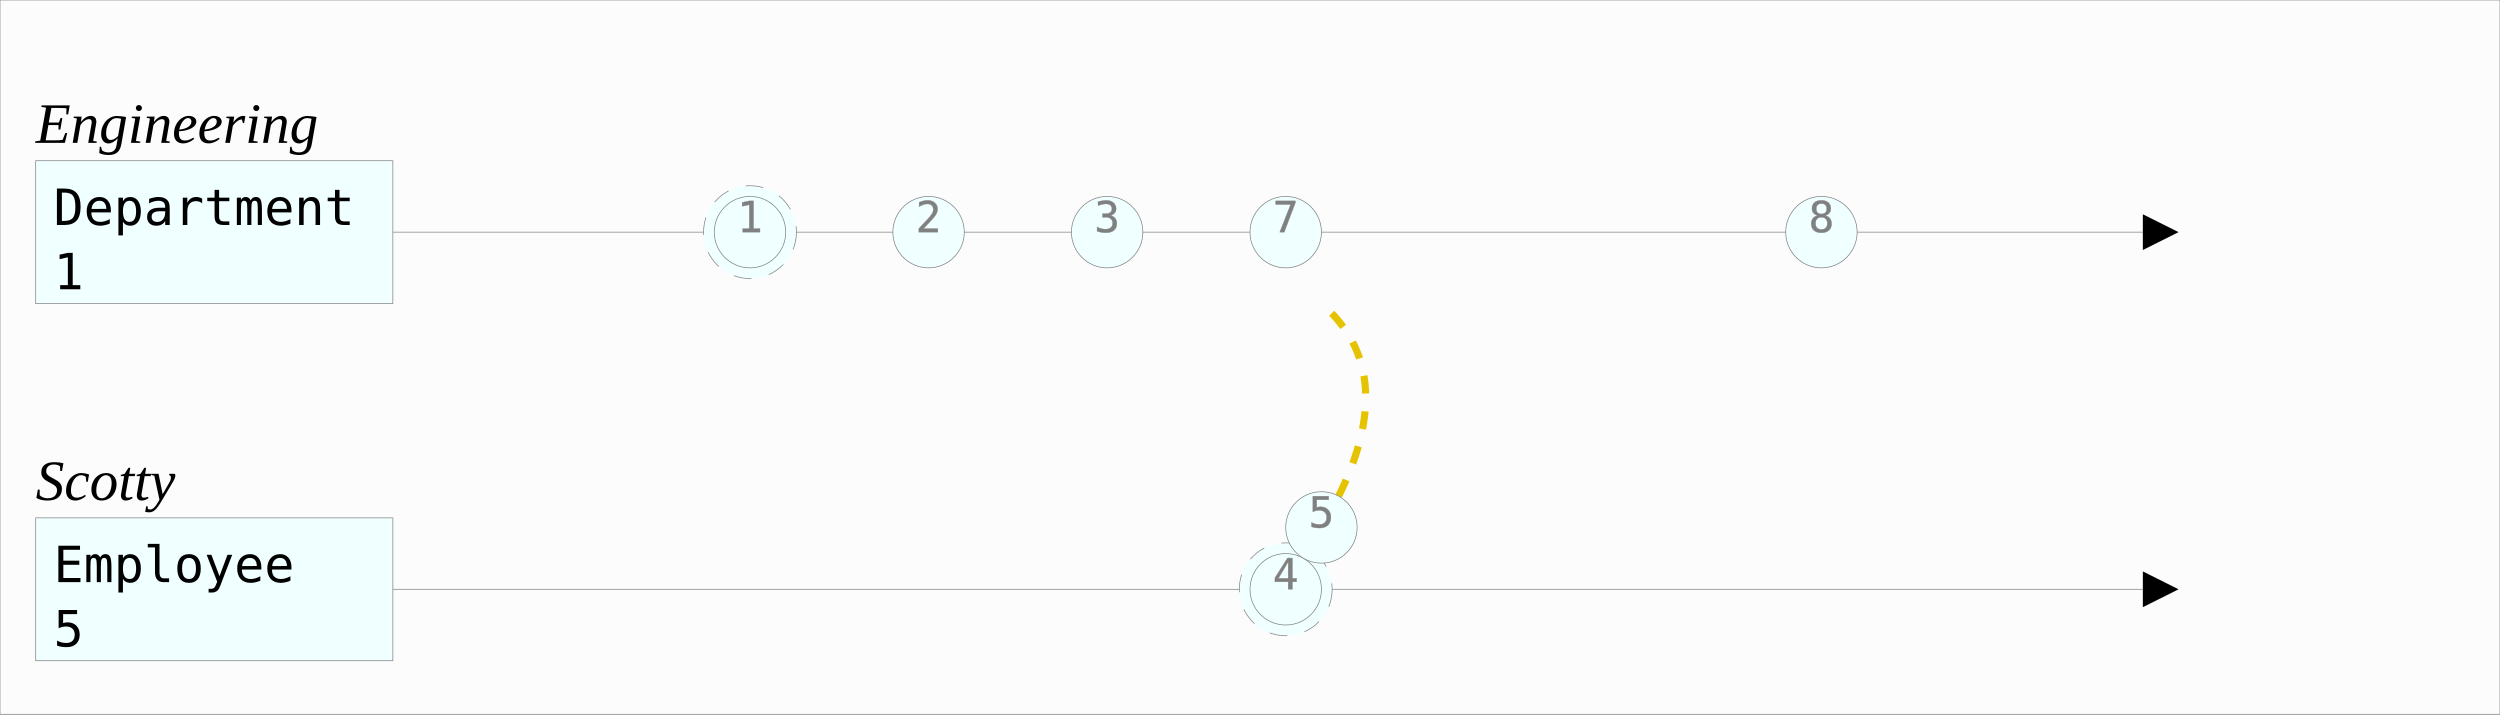
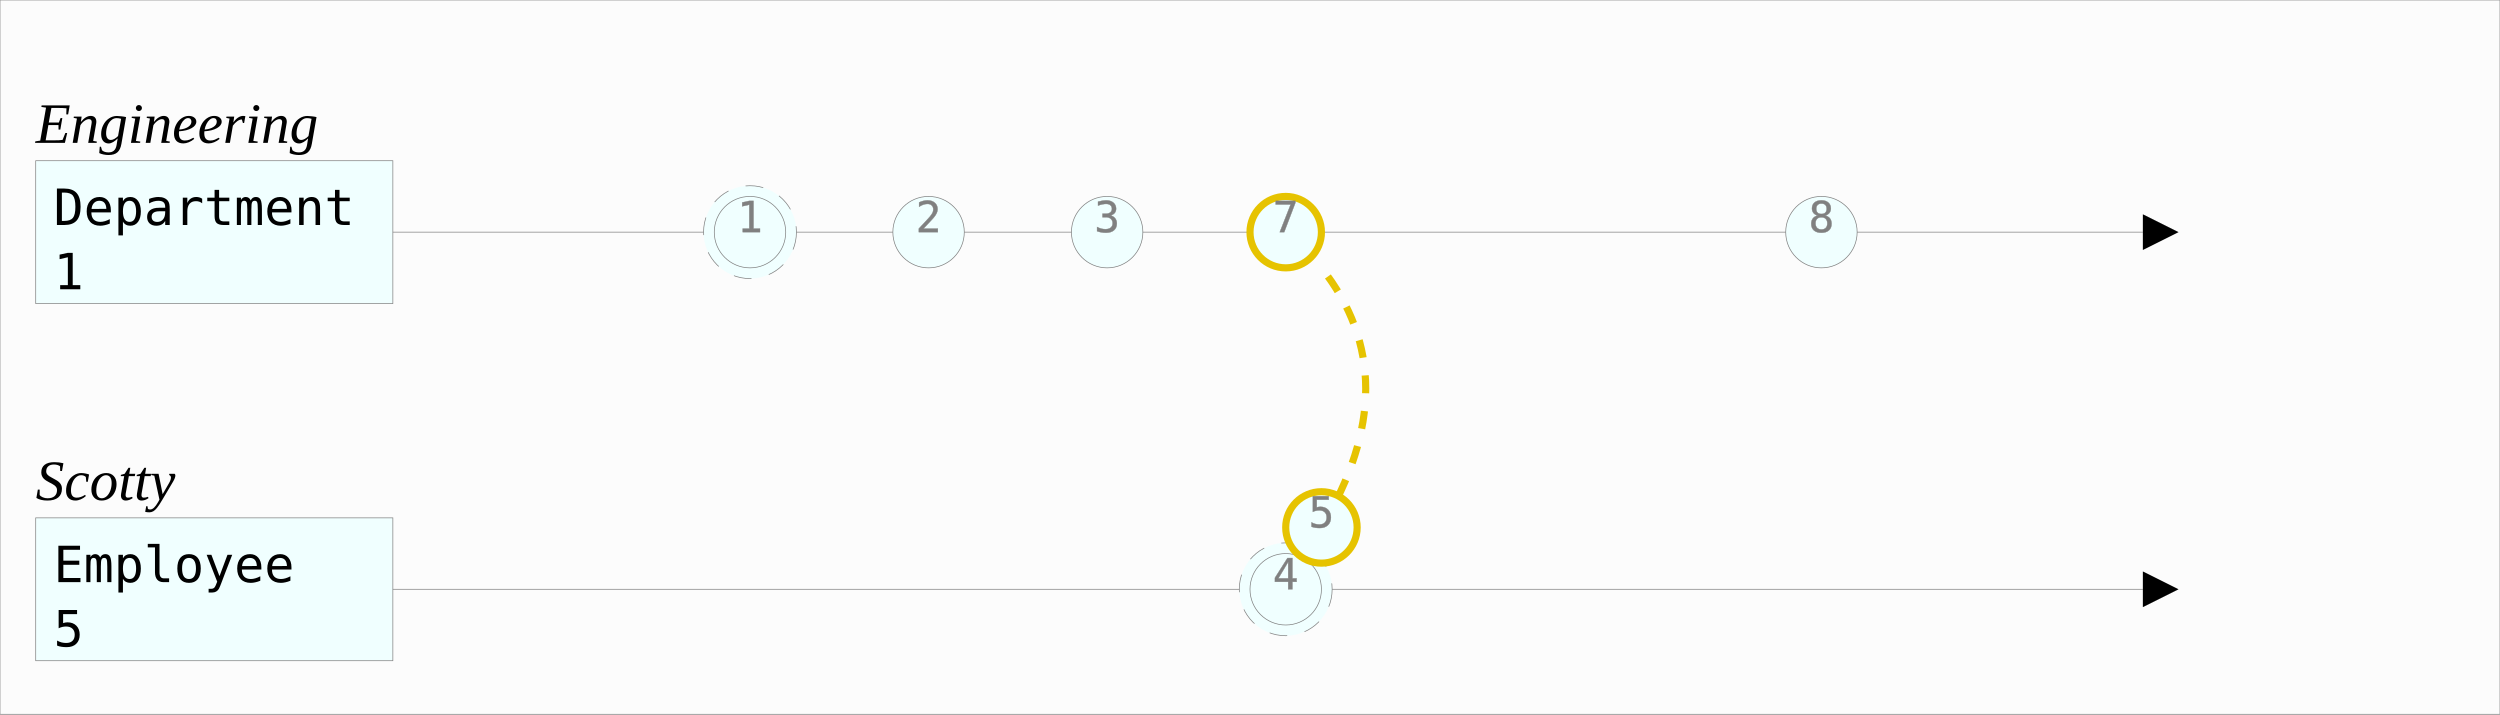
<svg xmlns="http://www.w3.org/2000/svg" height="200" width="700.0">
  <style>/*  */
        .background {
            fill: #FCFCFC;
            stroke-width: 0.2;
            stroke: grey;
        }
        .aggregate {
            fill: azure;
            stroke-width: 0.2;
            stroke: grey;
        }
        .aggregateText {
            font-family: Menlo, monospace;
            font-size: 14px;
        }
        .aggregateHeader {
            font-family: "Times New Roman", serif;
            font-size: 16px;
            font-style: italic;
        }

        .eventLine {
            stroke: grey;
            stroke-width: 0.2;
        }

        .eventCreated {
            fill: #FCFCFC;
            stroke-width: 0.4;
            stroke: #222;
        }
        .event circle {
            fill: azure;
            stroke-width: 0.2;
            stroke: grey;
        }
        .event.Revert circle {
            fill: #ffe5e5;
        }
        .event text {
            font-family: Menlo, monospace;
            font-size: 12px;
            stroke: grey;
            stroke-width: 0.1;
            fill: grey;
        }
        .event circle.reverted {
            fill: lightgrey !important;
        }
        
        .event.DeprecatedBy circle {
            fill: black;
        }
        .event.DeprecatedBy text {
            fill: white;
            stroke-width: 0;
            font-weight: 100;
        }
        
        .event.Deprecates circle {
            fill: #e6c300;
        }
        .event.Deprecates text {
            fill: white;
            font-weight: bold;
        }
+         .event.Join circle {
+             stroke-width: 2;
+             stroke: #e6c300;
+         }
+         .event.Disjoin circle {
+             stroke-width: 2;
+         }
        /*  */</style>
  <rect x="0" y="0" width="700.0" height="200" class="background" />
  <defs>
    <marker id="triangle" viewBox="0 0 10 10" refX="0" refY="5" markerWidth="10" markerHeight="10" orient="auto" markerUnits="userSpaceOnUse">
      <path d="M 0 0 L 10 5 L 0 10 z" />
    </marker>
  </defs>
-   <g id="aggregate330375861">
+   <g id="aggregate1737609652">
    <rect x="10" y="45" width="100" height="40" class="aggregate" />
    <text x="15" y="63" class="aggregateText">Department</text>
    <text x="15" y="81" class="aggregateText">1</text>
    <text x="10" y="40" class="aggregateHeader">Engineering</text>
    <line x1="110" y1="65" x2="600.0" y2="65" class="eventLine" marker-end="url(#triangle)" />
  </g>
-   <g id="event359863302" class="event Normal">
+   <g id="event214513961" class="event Normal">
    <circle cx="210" cy="65" r="13" stroke-dasharray="5, 5" class="eventCreated Normal" />
    <circle cx="210" cy="65" r="10" class="event Normal " />
    <text x="210" y="65" class="eventId" text-anchor="middle" alignment-baseline="central">1</text>
  </g>
-   <g id="event767145372" class="event Normal">
+   <g id="event1631656381" class="event Normal">
    <circle cx="260" cy="65" r="10" class="event Normal " />
    <text x="260" y="65" class="eventId" text-anchor="middle" alignment-baseline="central">2</text>
  </g>
-   <g id="event923242004" class="event Normal">
+   <g id="event146045008" class="event Normal">
    <circle cx="310" cy="65" r="10" class="event Normal " />
    <text x="310" y="65" class="eventId" text-anchor="middle" alignment-baseline="central">3</text>
  </g>
-   <g id="event1850532224" class="event Join">
+   <g id="event861594508" class="event Join">
    <circle cx="360" cy="65" r="10" class="event Join " />
    <text x="360" y="65" class="eventId" text-anchor="middle" alignment-baseline="central">7</text>
  </g>
-   <g id="event1662126955" class="event Normal">
+   <g id="event1981781183" class="event Normal">
    <circle cx="510" cy="65" r="10" class="event Normal " />
    <text x="510" y="65" class="eventId" text-anchor="middle" alignment-baseline="central">8</text>
  </g>
-   <g id="aggregate57100224">
+   <g id="aggregate536536880">
    <rect x="10" y="145" width="100" height="40" class="aggregate" />
    <text x="15" y="163" class="aggregateText">Employee</text>
    <text x="15" y="181" class="aggregateText">5</text>
    <text x="10" y="140" class="aggregateHeader">Scotty</text>
    <line x1="110" y1="165" x2="600.0" y2="165" class="eventLine" marker-end="url(#triangle)" />
  </g>
-   <g id="event144383638" class="event Normal">
+   <g id="event883386983" class="event Normal">
    <circle cx="360" cy="165" r="13" stroke-dasharray="5, 5" class="eventCreated Normal" />
    <circle cx="360" cy="165" r="10" class="event Normal " />
    <text x="360" y="165" class="eventId" text-anchor="middle" alignment-baseline="central">4</text>
  </g>
-   <g id="event22195940" class="event Join">
-     <path d="M370 147.679 Q 394.804 106.34, 370 85" stroke="#e6c300" fill="transparent" stroke-dasharray="5, 5" stroke-width="2" />
+   <g id="event1342548476" class="event Join">
+     <path d="M370 147.679 Q 394.804 106.34, 370 75" stroke="#e6c300" fill="transparent" stroke-dasharray="5, 5" stroke-width="2" />
    <circle cx="370" cy="147.679" r="10" class="event Join " />
    <text x="370" y="147.679" class="eventId" text-anchor="middle" alignment-baseline="central">5</text>
  </g>
</svg>
